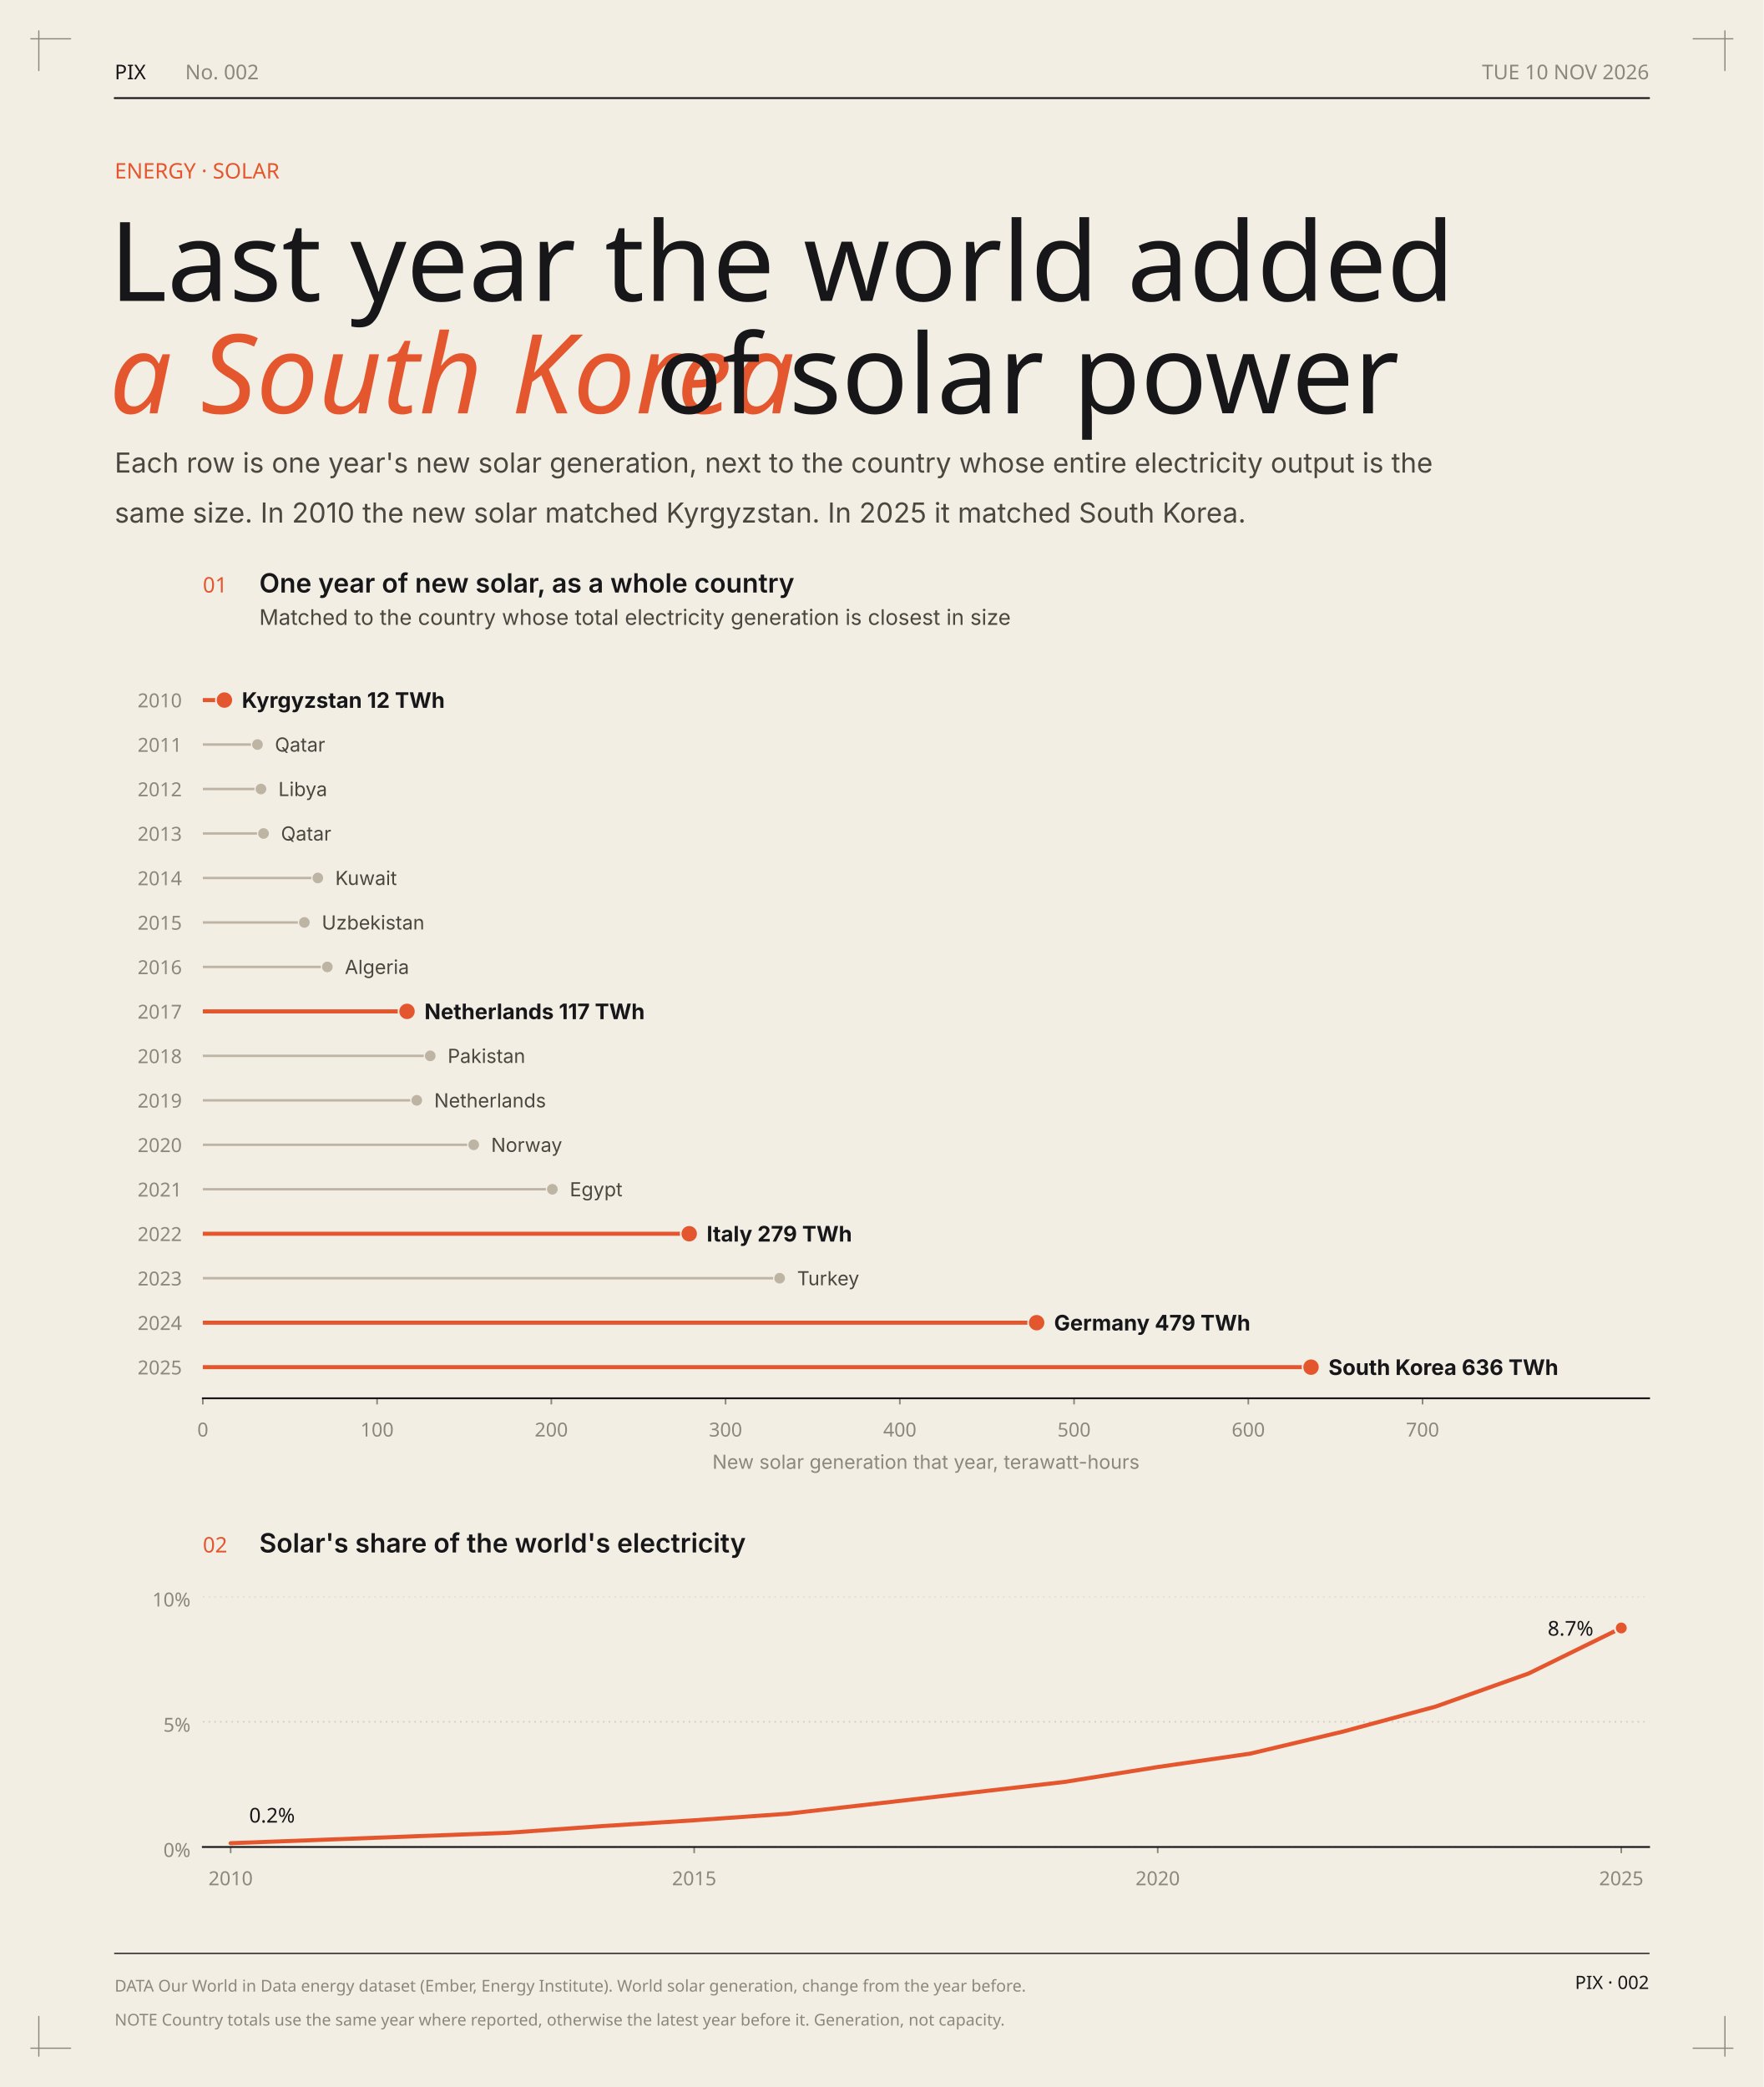
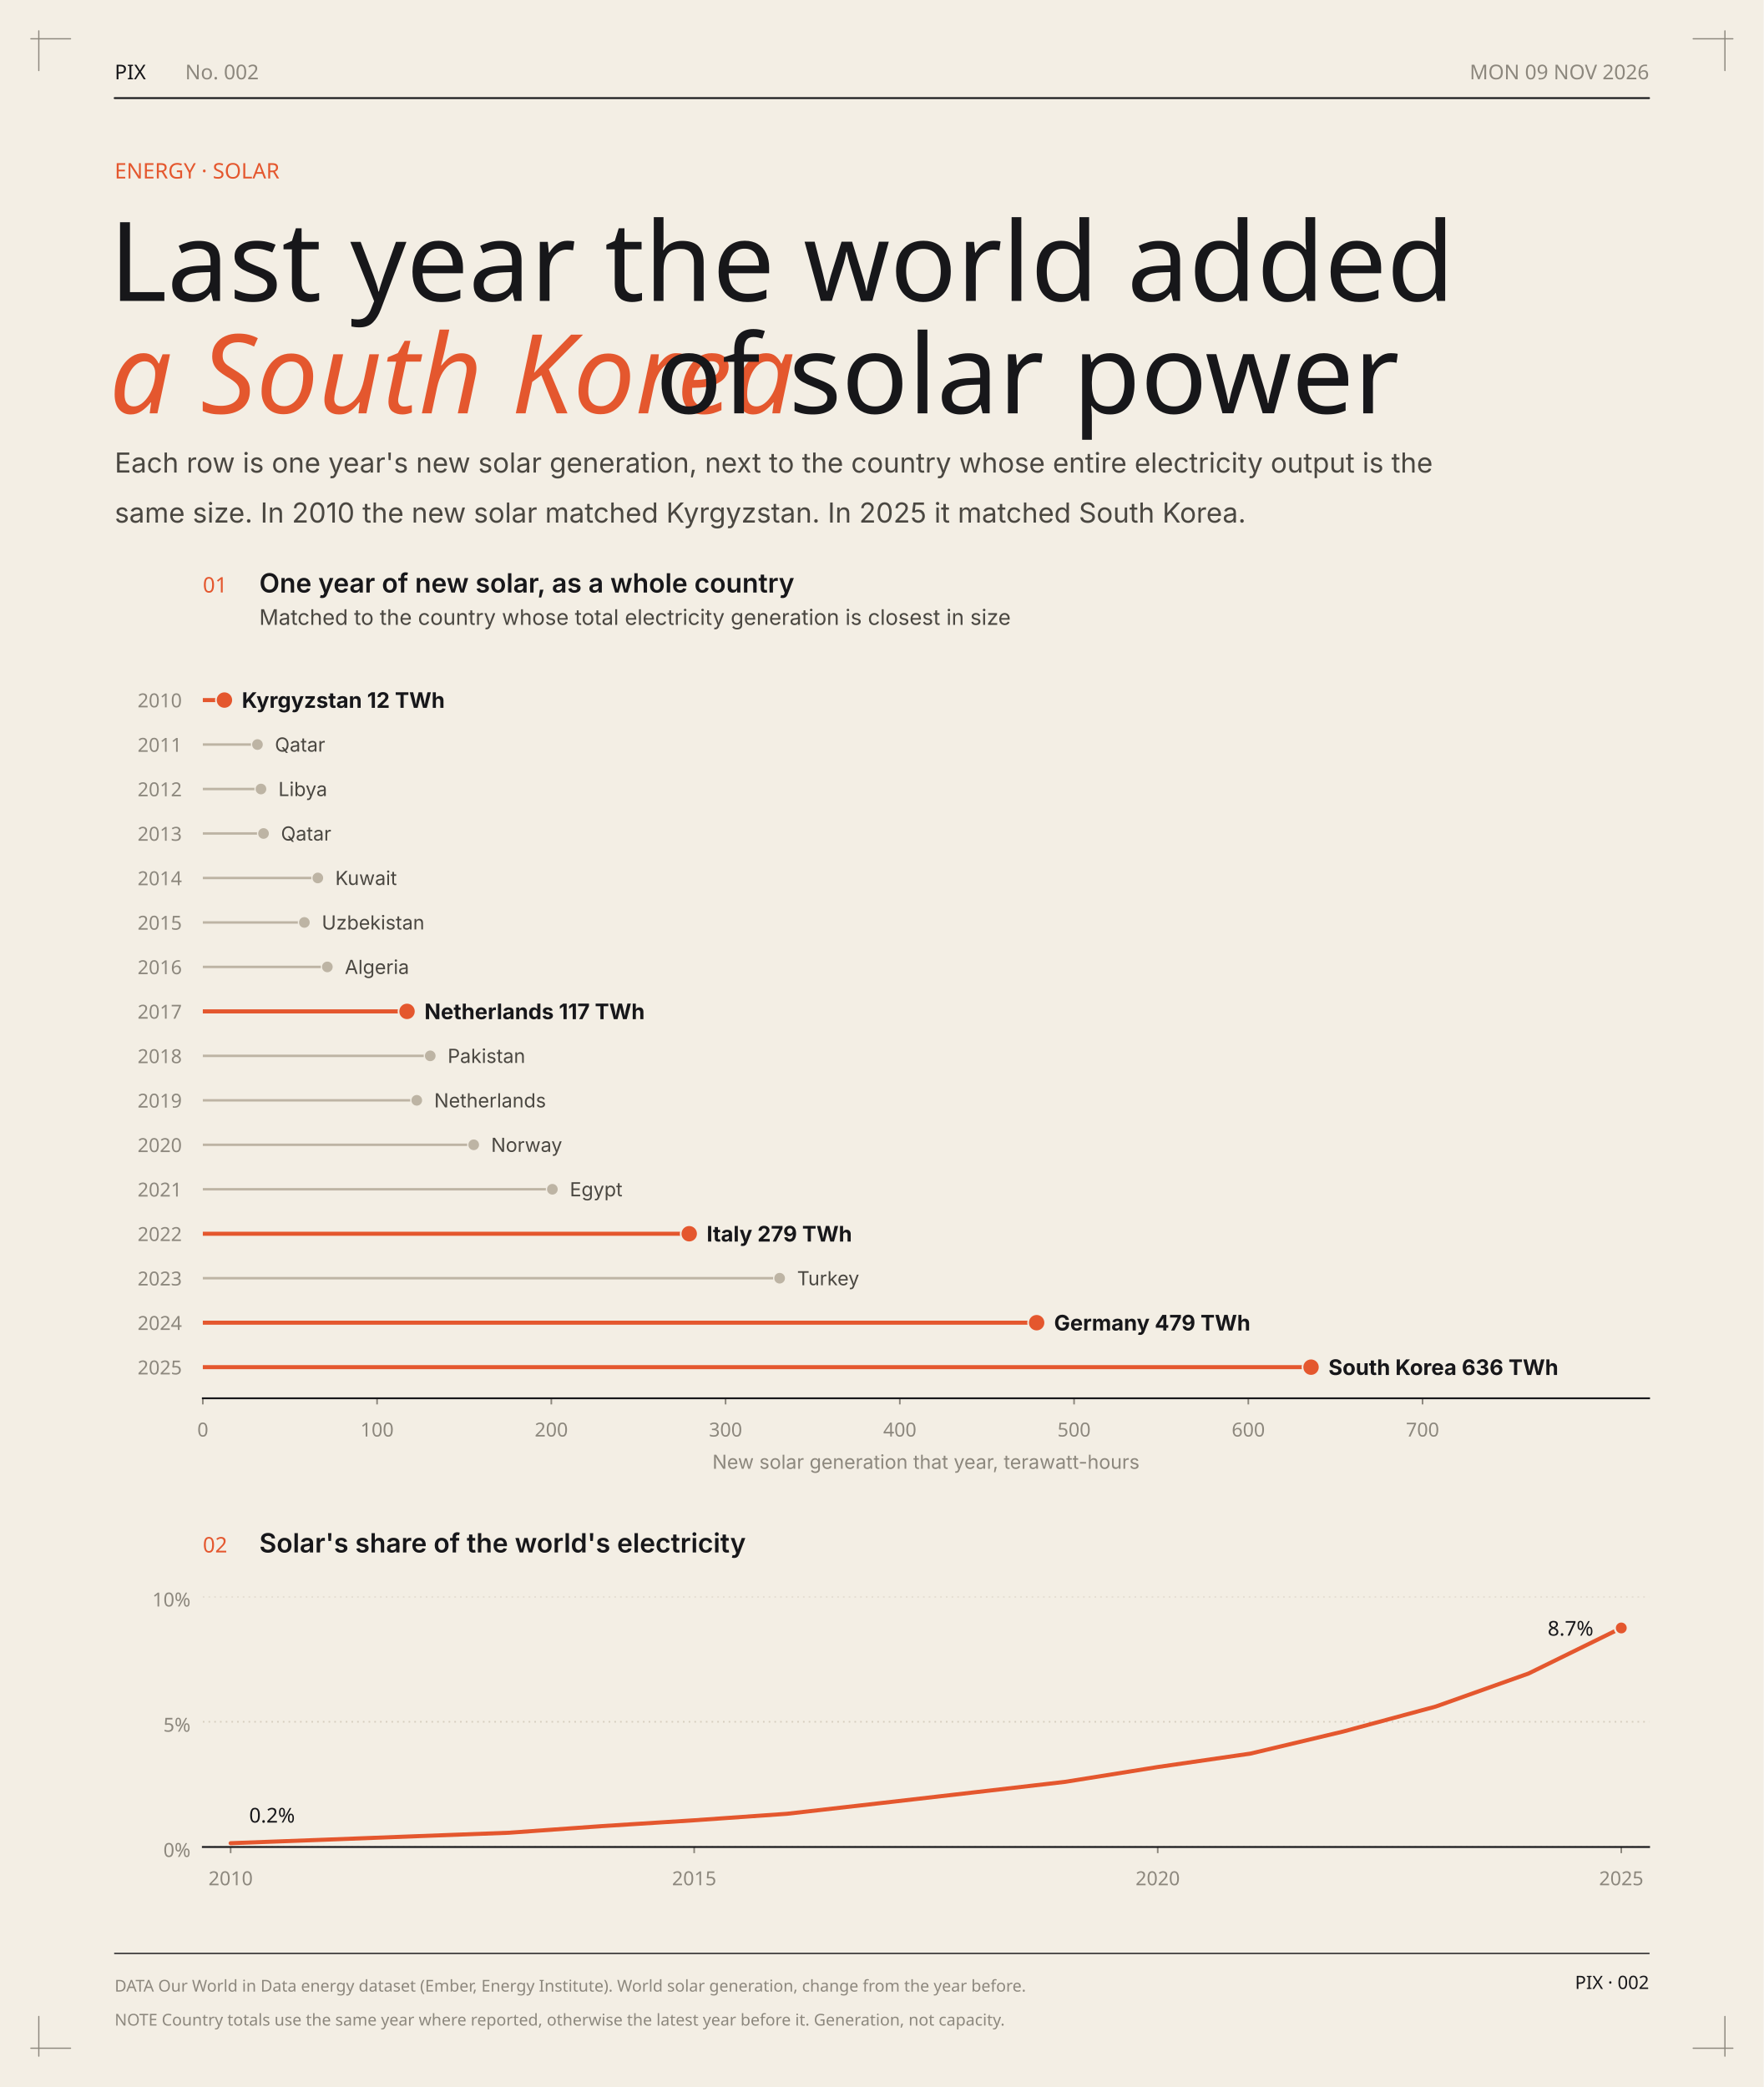
<svg xmlns="http://www.w3.org/2000/svg" xmlns:xlink="http://www.w3.org/1999/xlink" width="864pt" height="1022.4pt" viewBox="0 0 864 1022.4" version="1.1">
  <defs>
    <style type="text/css">*{stroke-linejoin: round; stroke-linecap: butt}</style>
  </defs>
  <g id="figure_1">
    <g id="patch_1">
      <path d="M 0 1022.4  L 864 1022.4  L 864 0  L 0 0  z " style="fill: #f3eee4" />
    </g>
    <g id="line2d_1">
      <path d="M 15.12 1003.392  L 34.56 1003.392  " style="fill: none; stroke: #8c877d; stroke-width: 0.6; stroke-linecap: round" />
    </g>
    <g id="line2d_2">
      <path d="M 19.008 1007.28  L 19.008 987.84  " style="fill: none; stroke: #8c877d; stroke-width: 0.6; stroke-linecap: round" />
    </g>
    <g id="line2d_3">
      <path d="M 15.12 19.008  L 34.56 19.008  " style="fill: none; stroke: #8c877d; stroke-width: 0.6; stroke-linecap: round" />
    </g>
    <g id="line2d_4">
      <path d="M 19.008 15.12  L 19.008 34.56  " style="fill: none; stroke: #8c877d; stroke-width: 0.6; stroke-linecap: round" />
    </g>
    <g id="line2d_5">
      <path d="M 848.88 1003.392  L 829.44 1003.392  " style="fill: none; stroke: #8c877d; stroke-width: 0.6; stroke-linecap: round" />
    </g>
    <g id="line2d_6">
      <path d="M 844.992 1007.28  L 844.992 987.84  " style="fill: none; stroke: #8c877d; stroke-width: 0.6; stroke-linecap: round" />
    </g>
    <g id="line2d_7">
      <path d="M 848.88 19.008  L 829.44 19.008  " style="fill: none; stroke: #8c877d; stroke-width: 0.6; stroke-linecap: round" />
    </g>
    <g id="line2d_8">
      <path d="M 844.992 15.12  L 844.992 34.56  " style="fill: none; stroke: #8c877d; stroke-width: 0.6; stroke-linecap: round" />
    </g>
    <g id="axes_1">
      <g id="patch_2">
        <path d="M 99.36 685.008  L 807.84 685.008  L 807.84 327.708  L 99.36 327.708  z " style="fill: #f3eee4" />
      </g>
      <g id="matplotlib.axis_1">
        <g id="xtick_1">
          <g id="line2d_9">
            <defs>
-               <path id="m4e5b20f3bb" d="M 0 0  L 0 3  " style="stroke: #8c877d; stroke-width: 0.8" />
+               <path id="maf7842a4e9" d="M 0 0  L 0 3  " style="stroke: #8c877d; stroke-width: 0.8" />
            </defs>
            <g>
-               <use xlink:href="#m4e5b20f3bb" x="99.36" y="685.008" style="fill: #8c877d; stroke: #8c877d; stroke-width: 0.8" />
+               <use xlink:href="#maf7842a4e9" x="99.36" y="685.008" style="fill: #8c877d; stroke: #8c877d; stroke-width: 0.8" />
            </g>
          </g>
          <g id="text_1">
            <text style="font-size: 9.5px; font-family: 'IBM Plex Mono'; text-anchor: middle; fill: #8c877d" x="99.36" y="703.745" transform="rotate(-0 99.36 703.7455)">0</text>
          </g>
        </g>
        <g id="xtick_2">
          <g id="line2d_10">
            <g>
-               <use xlink:href="#m4e5b20f3bb" x="184.719" y="685.008" style="fill: #8c877d; stroke: #8c877d; stroke-width: 0.8" />
+               <use xlink:href="#maf7842a4e9" x="184.719" y="685.008" style="fill: #8c877d; stroke: #8c877d; stroke-width: 0.8" />
            </g>
          </g>
          <g id="text_2">
            <text style="font-size: 9.5px; font-family: 'IBM Plex Mono'; text-anchor: middle; fill: #8c877d" x="184.719" y="703.745" transform="rotate(-0 184.719 703.7455)">100</text>
          </g>
        </g>
        <g id="xtick_3">
          <g id="line2d_11">
            <g>
-               <use xlink:href="#m4e5b20f3bb" x="270.078" y="685.008" style="fill: #8c877d; stroke: #8c877d; stroke-width: 0.8" />
+               <use xlink:href="#maf7842a4e9" x="270.078" y="685.008" style="fill: #8c877d; stroke: #8c877d; stroke-width: 0.8" />
            </g>
          </g>
          <g id="text_3">
            <text style="font-size: 9.5px; font-family: 'IBM Plex Mono'; text-anchor: middle; fill: #8c877d" x="270.078" y="703.745" transform="rotate(-0 270.0781 703.7455)">200</text>
          </g>
        </g>
        <g id="xtick_4">
          <g id="line2d_12">
            <g>
-               <use xlink:href="#m4e5b20f3bb" x="355.437" y="685.008" style="fill: #8c877d; stroke: #8c877d; stroke-width: 0.8" />
+               <use xlink:href="#maf7842a4e9" x="355.437" y="685.008" style="fill: #8c877d; stroke: #8c877d; stroke-width: 0.8" />
            </g>
          </g>
          <g id="text_4">
            <text style="font-size: 9.5px; font-family: 'IBM Plex Mono'; text-anchor: middle; fill: #8c877d" x="355.437" y="703.745" transform="rotate(-0 355.4371 703.7455)">300</text>
          </g>
        </g>
        <g id="xtick_5">
          <g id="line2d_13">
            <g>
-               <use xlink:href="#m4e5b20f3bb" x="440.796" y="685.008" style="fill: #8c877d; stroke: #8c877d; stroke-width: 0.8" />
+               <use xlink:href="#maf7842a4e9" x="440.796" y="685.008" style="fill: #8c877d; stroke: #8c877d; stroke-width: 0.8" />
            </g>
          </g>
          <g id="text_5">
            <text style="font-size: 9.5px; font-family: 'IBM Plex Mono'; text-anchor: middle; fill: #8c877d" x="440.796" y="703.745" transform="rotate(-0 440.7961 703.7455)">400</text>
          </g>
        </g>
        <g id="xtick_6">
          <g id="line2d_14">
            <g>
-               <use xlink:href="#m4e5b20f3bb" x="526.155" y="685.008" style="fill: #8c877d; stroke: #8c877d; stroke-width: 0.8" />
+               <use xlink:href="#maf7842a4e9" x="526.155" y="685.008" style="fill: #8c877d; stroke: #8c877d; stroke-width: 0.8" />
            </g>
          </g>
          <g id="text_6">
            <text style="font-size: 9.5px; font-family: 'IBM Plex Mono'; text-anchor: middle; fill: #8c877d" x="526.155" y="703.745" transform="rotate(-0 526.1552 703.7455)">500</text>
          </g>
        </g>
        <g id="xtick_7">
          <g id="line2d_15">
            <g>
-               <use xlink:href="#m4e5b20f3bb" x="611.514" y="685.008" style="fill: #8c877d; stroke: #8c877d; stroke-width: 0.8" />
+               <use xlink:href="#maf7842a4e9" x="611.514" y="685.008" style="fill: #8c877d; stroke: #8c877d; stroke-width: 0.8" />
            </g>
          </g>
          <g id="text_7">
            <text style="font-size: 9.5px; font-family: 'IBM Plex Mono'; text-anchor: middle; fill: #8c877d" x="611.514" y="703.745" transform="rotate(-0 611.5142 703.7455)">600</text>
          </g>
        </g>
        <g id="xtick_8">
          <g id="line2d_16">
            <g>
-               <use xlink:href="#m4e5b20f3bb" x="696.873" y="685.008" style="fill: #8c877d; stroke: #8c877d; stroke-width: 0.8" />
+               <use xlink:href="#maf7842a4e9" x="696.873" y="685.008" style="fill: #8c877d; stroke: #8c877d; stroke-width: 0.8" />
            </g>
          </g>
          <g id="text_8">
            <text style="font-size: 9.5px; font-family: 'IBM Plex Mono'; text-anchor: middle; fill: #8c877d" x="696.873" y="703.745" transform="rotate(-0 696.8733 703.7455)">700</text>
          </g>
        </g>
        <g id="text_9">
          <text style="font-size: 9.5px; font-family: 'Inter'; text-anchor: middle; fill: #8c877d" x="453.6" y="719.561" transform="rotate(-0 453.6 719.5611)">New solar generation that year, terawatt-hours</text>
        </g>
      </g>
      <g id="matplotlib.axis_2" />
      <g id="LineCollection_1">
-         <path d="M 99.36 342.959  L 109.936 342.959  " clip-path="url(#p0b4c2bccbe)" style="fill: none; stroke: #bdb4a4; stroke-width: 1.2" />
-         <path d="M 99.36 364.745  L 126.12 364.745  " clip-path="url(#p0b4c2bccbe)" style="fill: none; stroke: #bdb4a4; stroke-width: 1.2" />
-         <path d="M 99.36 386.532  L 127.836 386.532  " clip-path="url(#p0b4c2bccbe)" style="fill: none; stroke: #bdb4a4; stroke-width: 1.2" />
-         <path d="M 99.36 408.318  L 129.091 408.318  " clip-path="url(#p0b4c2bccbe)" style="fill: none; stroke: #bdb4a4; stroke-width: 1.2" />
-         <path d="M 99.36 430.105  L 155.688 430.105  " clip-path="url(#p0b4c2bccbe)" style="fill: none; stroke: #bdb4a4; stroke-width: 1.2" />
-         <path d="M 99.36 451.892  L 149.099 451.892  " clip-path="url(#p0b4c2bccbe)" style="fill: none; stroke: #bdb4a4; stroke-width: 1.2" />
-         <path d="M 99.36 473.678  L 160.358 473.678  " clip-path="url(#p0b4c2bccbe)" style="fill: none; stroke: #bdb4a4; stroke-width: 1.2" />
-         <path d="M 99.36 495.465  L 199.384 495.465  " clip-path="url(#p0b4c2bccbe)" style="fill: none; stroke: #bdb4a4; stroke-width: 1.2" />
-         <path d="M 99.36 517.251  L 210.762 517.251  " clip-path="url(#p0b4c2bccbe)" style="fill: none; stroke: #bdb4a4; stroke-width: 1.2" />
-         <path d="M 99.36 539.038  L 204.164 539.038  " clip-path="url(#p0b4c2bccbe)" style="fill: none; stroke: #bdb4a4; stroke-width: 1.2" />
-         <path d="M 99.36 560.824  L 232.051 560.824  " clip-path="url(#p0b4c2bccbe)" style="fill: none; stroke: #bdb4a4; stroke-width: 1.2" />
-         <path d="M 99.36 582.611  L 270.59 582.611  " clip-path="url(#p0b4c2bccbe)" style="fill: none; stroke: #bdb4a4; stroke-width: 1.2" />
-         <path d="M 99.36 604.398  L 337.623 604.398  " clip-path="url(#p0b4c2bccbe)" style="fill: none; stroke: #bdb4a4; stroke-width: 1.2" />
-         <path d="M 99.36 626.184  L 381.915 626.184  " clip-path="url(#p0b4c2bccbe)" style="fill: none; stroke: #bdb4a4; stroke-width: 1.2" />
-         <path d="M 99.36 647.971  L 507.812 647.971  " clip-path="url(#p0b4c2bccbe)" style="fill: none; stroke: #bdb4a4; stroke-width: 1.2" />
-         <path d="M 99.36 669.757  L 642.235 669.757  " clip-path="url(#p0b4c2bccbe)" style="fill: none; stroke: #bdb4a4; stroke-width: 1.2" />
+         <path d="M 99.36 342.959  L 109.936 342.959  " clip-path="url(#p775ccffca6)" style="fill: none; stroke: #bdb4a4; stroke-width: 1.2" />
+         <path d="M 99.36 364.745  L 126.12 364.745  " clip-path="url(#p775ccffca6)" style="fill: none; stroke: #bdb4a4; stroke-width: 1.2" />
+         <path d="M 99.36 386.532  L 127.836 386.532  " clip-path="url(#p775ccffca6)" style="fill: none; stroke: #bdb4a4; stroke-width: 1.2" />
+         <path d="M 99.36 408.318  L 129.091 408.318  " clip-path="url(#p775ccffca6)" style="fill: none; stroke: #bdb4a4; stroke-width: 1.2" />
+         <path d="M 99.36 430.105  L 155.688 430.105  " clip-path="url(#p775ccffca6)" style="fill: none; stroke: #bdb4a4; stroke-width: 1.2" />
+         <path d="M 99.36 451.892  L 149.099 451.892  " clip-path="url(#p775ccffca6)" style="fill: none; stroke: #bdb4a4; stroke-width: 1.2" />
+         <path d="M 99.36 473.678  L 160.358 473.678  " clip-path="url(#p775ccffca6)" style="fill: none; stroke: #bdb4a4; stroke-width: 1.2" />
+         <path d="M 99.36 495.465  L 199.384 495.465  " clip-path="url(#p775ccffca6)" style="fill: none; stroke: #bdb4a4; stroke-width: 1.2" />
+         <path d="M 99.36 517.251  L 210.762 517.251  " clip-path="url(#p775ccffca6)" style="fill: none; stroke: #bdb4a4; stroke-width: 1.2" />
+         <path d="M 99.36 539.038  L 204.164 539.038  " clip-path="url(#p775ccffca6)" style="fill: none; stroke: #bdb4a4; stroke-width: 1.2" />
+         <path d="M 99.36 560.824  L 232.051 560.824  " clip-path="url(#p775ccffca6)" style="fill: none; stroke: #bdb4a4; stroke-width: 1.2" />
+         <path d="M 99.36 582.611  L 270.59 582.611  " clip-path="url(#p775ccffca6)" style="fill: none; stroke: #bdb4a4; stroke-width: 1.2" />
+         <path d="M 99.36 604.398  L 337.623 604.398  " clip-path="url(#p775ccffca6)" style="fill: none; stroke: #bdb4a4; stroke-width: 1.2" />
+         <path d="M 99.36 626.184  L 381.915 626.184  " clip-path="url(#p775ccffca6)" style="fill: none; stroke: #bdb4a4; stroke-width: 1.2" />
+         <path d="M 99.36 647.971  L 507.812 647.971  " clip-path="url(#p775ccffca6)" style="fill: none; stroke: #bdb4a4; stroke-width: 1.2" />
+         <path d="M 99.36 669.757  L 642.235 669.757  " clip-path="url(#p775ccffca6)" style="fill: none; stroke: #bdb4a4; stroke-width: 1.2" />
      </g>
      <g id="patch_3">
        <path d="M 99.36 685.008  L 807.84 685.008  " style="fill: none; stroke: #17171a; stroke-width: 0.9; stroke-linejoin: miter; stroke-linecap: square" />
      </g>
      <g id="PathCollection_1">
        <defs>
-           <path id="mf78cb58d22" d="M 0 2.915  C 0.773 2.915 1.515 2.608 2.062 2.062  C 2.608 1.515 2.915 0.773 2.915 0  C 2.915 -0.773 2.608 -1.515 2.062 -2.062  C 1.515 -2.608 0.773 -2.915 0 -2.915  C -0.773 -2.915 -1.515 -2.608 -2.062 -2.062  C -2.608 -1.515 -2.915 -0.773 -2.915 0  C -2.915 0.773 -2.608 1.515 -2.062 2.062  C -1.515 2.608 -0.773 2.915 0 2.915  z " style="stroke: #f3eee4; stroke-width: 0.6" />
+           <path id="mfcbe5ba4b5" d="M 0 2.915  C 0.773 2.915 1.515 2.608 2.062 2.062  C 2.608 1.515 2.915 0.773 2.915 0  C 2.915 -0.773 2.608 -1.515 2.062 -2.062  C 1.515 -2.608 0.773 -2.915 0 -2.915  C -0.773 -2.915 -1.515 -2.608 -2.062 -2.062  C -2.608 -1.515 -2.915 -0.773 -2.915 0  C -2.915 0.773 -2.608 1.515 -2.062 2.062  C -1.515 2.608 -0.773 2.915 0 2.915  z " style="stroke: #f3eee4; stroke-width: 0.6" />
        </defs>
-         <g clip-path="url(#p0b4c2bccbe)">
-           <use xlink:href="#mf78cb58d22" x="126.12" y="364.745" style="fill: #bdb4a4; stroke: #f3eee4; stroke-width: 0.6" />
-           <use xlink:href="#mf78cb58d22" x="127.836" y="386.532" style="fill: #bdb4a4; stroke: #f3eee4; stroke-width: 0.6" />
-           <use xlink:href="#mf78cb58d22" x="129.091" y="408.318" style="fill: #bdb4a4; stroke: #f3eee4; stroke-width: 0.6" />
-           <use xlink:href="#mf78cb58d22" x="155.688" y="430.105" style="fill: #bdb4a4; stroke: #f3eee4; stroke-width: 0.6" />
-           <use xlink:href="#mf78cb58d22" x="149.099" y="451.892" style="fill: #bdb4a4; stroke: #f3eee4; stroke-width: 0.6" />
-           <use xlink:href="#mf78cb58d22" x="160.358" y="473.678" style="fill: #bdb4a4; stroke: #f3eee4; stroke-width: 0.6" />
-           <use xlink:href="#mf78cb58d22" x="210.762" y="517.251" style="fill: #bdb4a4; stroke: #f3eee4; stroke-width: 0.6" />
-           <use xlink:href="#mf78cb58d22" x="204.164" y="539.038" style="fill: #bdb4a4; stroke: #f3eee4; stroke-width: 0.6" />
-           <use xlink:href="#mf78cb58d22" x="232.051" y="560.824" style="fill: #bdb4a4; stroke: #f3eee4; stroke-width: 0.6" />
-           <use xlink:href="#mf78cb58d22" x="270.59" y="582.611" style="fill: #bdb4a4; stroke: #f3eee4; stroke-width: 0.6" />
-           <use xlink:href="#mf78cb58d22" x="381.915" y="626.184" style="fill: #bdb4a4; stroke: #f3eee4; stroke-width: 0.6" />
+         <g clip-path="url(#p775ccffca6)">
+           <use xlink:href="#mfcbe5ba4b5" x="126.12" y="364.745" style="fill: #bdb4a4; stroke: #f3eee4; stroke-width: 0.6" />
+           <use xlink:href="#mfcbe5ba4b5" x="127.836" y="386.532" style="fill: #bdb4a4; stroke: #f3eee4; stroke-width: 0.6" />
+           <use xlink:href="#mfcbe5ba4b5" x="129.091" y="408.318" style="fill: #bdb4a4; stroke: #f3eee4; stroke-width: 0.6" />
+           <use xlink:href="#mfcbe5ba4b5" x="155.688" y="430.105" style="fill: #bdb4a4; stroke: #f3eee4; stroke-width: 0.6" />
+           <use xlink:href="#mfcbe5ba4b5" x="149.099" y="451.892" style="fill: #bdb4a4; stroke: #f3eee4; stroke-width: 0.6" />
+           <use xlink:href="#mfcbe5ba4b5" x="160.358" y="473.678" style="fill: #bdb4a4; stroke: #f3eee4; stroke-width: 0.6" />
+           <use xlink:href="#mfcbe5ba4b5" x="210.762" y="517.251" style="fill: #bdb4a4; stroke: #f3eee4; stroke-width: 0.6" />
+           <use xlink:href="#mfcbe5ba4b5" x="204.164" y="539.038" style="fill: #bdb4a4; stroke: #f3eee4; stroke-width: 0.6" />
+           <use xlink:href="#mfcbe5ba4b5" x="232.051" y="560.824" style="fill: #bdb4a4; stroke: #f3eee4; stroke-width: 0.6" />
+           <use xlink:href="#mfcbe5ba4b5" x="270.59" y="582.611" style="fill: #bdb4a4; stroke: #f3eee4; stroke-width: 0.6" />
+           <use xlink:href="#mfcbe5ba4b5" x="381.915" y="626.184" style="fill: #bdb4a4; stroke: #f3eee4; stroke-width: 0.6" />
        </g>
      </g>
      <g id="LineCollection_2">
-         <path d="M 99.36 342.959  L 109.936 342.959  " clip-path="url(#p0b4c2bccbe)" style="fill: none; stroke: #e4572e; stroke-width: 2" />
-         <path d="M 99.36 495.465  L 199.384 495.465  " clip-path="url(#p0b4c2bccbe)" style="fill: none; stroke: #e4572e; stroke-width: 2" />
-         <path d="M 99.36 604.398  L 337.623 604.398  " clip-path="url(#p0b4c2bccbe)" style="fill: none; stroke: #e4572e; stroke-width: 2" />
-         <path d="M 99.36 647.971  L 507.812 647.971  " clip-path="url(#p0b4c2bccbe)" style="fill: none; stroke: #e4572e; stroke-width: 2" />
-         <path d="M 99.36 669.757  L 642.235 669.757  " clip-path="url(#p0b4c2bccbe)" style="fill: none; stroke: #e4572e; stroke-width: 2" />
+         <path d="M 99.36 342.959  L 109.936 342.959  " clip-path="url(#p775ccffca6)" style="fill: none; stroke: #e4572e; stroke-width: 2" />
+         <path d="M 99.36 495.465  L 199.384 495.465  " clip-path="url(#p775ccffca6)" style="fill: none; stroke: #e4572e; stroke-width: 2" />
+         <path d="M 99.36 604.398  L 337.623 604.398  " clip-path="url(#p775ccffca6)" style="fill: none; stroke: #e4572e; stroke-width: 2" />
+         <path d="M 99.36 647.971  L 507.812 647.971  " clip-path="url(#p775ccffca6)" style="fill: none; stroke: #e4572e; stroke-width: 2" />
+         <path d="M 99.36 669.757  L 642.235 669.757  " clip-path="url(#p775ccffca6)" style="fill: none; stroke: #e4572e; stroke-width: 2" />
      </g>
      <g id="text_10">
        <text style="font-weight: 700; font-size: 10.5px; font-family: 'Inter'; text-anchor: start; fill: #17171a" x="118.472" y="346.778" transform="rotate(-0 118.4719 346.7782)">Kyrgyzstan   12 TWh</text>
      </g>
      <g id="text_11">
        <text style="font-size: 9.5px; font-family: 'IBM Plex Mono'; text-anchor: end; fill: #8c877d" x="89.117" y="346.521" transform="rotate(-0 89.11692 346.5211)">2010</text>
      </g>
      <g id="text_12">
        <text style="font-size: 9.5px; font-family: 'Inter'; text-anchor: start; fill: #4a4741" x="134.656" y="368.201" transform="rotate(-0 134.656 368.201)">Qatar</text>
      </g>
      <g id="text_13">
        <text style="font-size: 9.5px; font-family: 'IBM Plex Mono'; text-anchor: end; fill: #8c877d" x="89.117" y="368.308" transform="rotate(-0 89.11692 368.3077)">2011</text>
      </g>
      <g id="text_14">
        <text style="font-size: 9.5px; font-family: 'Inter'; text-anchor: start; fill: #4a4741" x="136.372" y="389.988" transform="rotate(-0 136.3717 389.9876)">Libya</text>
      </g>
      <g id="text_15">
        <text style="font-size: 9.5px; font-family: 'IBM Plex Mono'; text-anchor: end; fill: #8c877d" x="89.117" y="390.094" transform="rotate(-0 89.11692 390.0943)">2012</text>
      </g>
      <g id="text_16">
        <text style="font-size: 9.5px; font-family: 'Inter'; text-anchor: start; fill: #4a4741" x="137.626" y="411.774" transform="rotate(-0 137.6265 411.7742)">Qatar</text>
      </g>
      <g id="text_17">
        <text style="font-size: 9.5px; font-family: 'IBM Plex Mono'; text-anchor: end; fill: #8c877d" x="89.117" y="411.881" transform="rotate(-0 89.11692 411.8809)">2013</text>
      </g>
      <g id="text_18">
        <text style="font-size: 9.5px; font-family: 'Inter'; text-anchor: start; fill: #4a4741" x="164.224" y="433.561" transform="rotate(-0 164.2243 433.5608)">Kuwait</text>
      </g>
      <g id="text_19">
        <text style="font-size: 9.5px; font-family: 'IBM Plex Mono'; text-anchor: end; fill: #8c877d" x="89.117" y="433.667" transform="rotate(-0 89.11692 433.6675)">2014</text>
      </g>
      <g id="text_20">
        <text style="font-size: 9.5px; font-family: 'Inter'; text-anchor: start; fill: #4a4741" x="157.635" y="455.347" transform="rotate(-0 157.6346 455.3473)">Uzbekistan</text>
      </g>
      <g id="text_21">
        <text style="font-size: 9.5px; font-family: 'IBM Plex Mono'; text-anchor: end; fill: #8c877d" x="89.117" y="455.454" transform="rotate(-0 89.11692 455.454)">2015</text>
      </g>
      <g id="text_22">
        <text style="font-size: 9.5px; font-family: 'Inter'; text-anchor: start; fill: #4a4741" x="168.893" y="477.134" transform="rotate(-0 168.8935 477.1339)">Algeria</text>
      </g>
      <g id="text_23">
        <text style="font-size: 9.5px; font-family: 'IBM Plex Mono'; text-anchor: end; fill: #8c877d" x="89.117" y="477.241" transform="rotate(-0 89.11692 477.2406)">2016</text>
      </g>
      <g id="text_24">
        <text style="font-weight: 700; font-size: 10.5px; font-family: 'Inter'; text-anchor: start; fill: #17171a" x="207.92" y="499.284" transform="rotate(-0 207.9196 499.2843)">Netherlands   117 TWh</text>
      </g>
      <g id="text_25">
        <text style="font-size: 9.5px; font-family: 'IBM Plex Mono'; text-anchor: end; fill: #8c877d" x="89.117" y="499.027" transform="rotate(-0 89.11692 499.0272)">2017</text>
      </g>
      <g id="text_26">
        <text style="font-size: 9.5px; font-family: 'Inter'; text-anchor: start; fill: #4a4741" x="219.298" y="520.707" transform="rotate(-0 219.298 520.7071)">Pakistan</text>
      </g>
      <g id="text_27">
        <text style="font-size: 9.5px; font-family: 'IBM Plex Mono'; text-anchor: end; fill: #8c877d" x="89.117" y="520.814" transform="rotate(-0 89.11692 520.8138)">2018</text>
      </g>
      <g id="text_28">
        <text style="font-size: 9.5px; font-family: 'Inter'; text-anchor: start; fill: #4a4741" x="212.7" y="542.494" transform="rotate(-0 212.6997 542.4937)">Netherlands</text>
      </g>
      <g id="text_29">
        <text style="font-size: 9.5px; font-family: 'IBM Plex Mono'; text-anchor: end; fill: #8c877d" x="89.117" y="542.6" transform="rotate(-0 89.11692 542.6004)">2019</text>
      </g>
      <g id="text_30">
        <text style="font-size: 9.5px; font-family: 'Inter'; text-anchor: start; fill: #4a4741" x="240.587" y="564.28" transform="rotate(-0 240.5865 564.2803)">Norway</text>
      </g>
      <g id="text_31">
        <text style="font-size: 9.5px; font-family: 'IBM Plex Mono'; text-anchor: end; fill: #8c877d" x="89.117" y="564.387" transform="rotate(-0 89.11692 564.387)">2020</text>
      </g>
      <g id="text_32">
        <text style="font-size: 9.5px; font-family: 'Inter'; text-anchor: start; fill: #4a4741" x="279.126" y="586.067" transform="rotate(-0 279.1261 586.0669)">Egypt</text>
      </g>
      <g id="text_33">
        <text style="font-size: 9.5px; font-family: 'IBM Plex Mono'; text-anchor: end; fill: #8c877d" x="89.117" y="586.174" transform="rotate(-0 89.11692 586.1735)">2021</text>
      </g>
      <g id="text_34">
        <text style="font-weight: 700; font-size: 10.5px; font-family: 'Inter'; text-anchor: start; fill: #17171a" x="346.159" y="608.217" transform="rotate(-0 346.1586 608.2172)">Italy   279 TWh</text>
      </g>
      <g id="text_35">
        <text style="font-size: 9.5px; font-family: 'IBM Plex Mono'; text-anchor: end; fill: #8c877d" x="89.117" y="607.96" transform="rotate(-0 89.11692 607.9601)">2022</text>
      </g>
      <g id="text_36">
        <text style="font-size: 9.5px; font-family: 'Inter'; text-anchor: start; fill: #4a4741" x="390.451" y="629.64" transform="rotate(-0 390.4514 629.64)">Turkey</text>
      </g>
      <g id="text_37">
        <text style="font-size: 9.5px; font-family: 'IBM Plex Mono'; text-anchor: end; fill: #8c877d" x="89.117" y="629.747" transform="rotate(-0 89.11692 629.7467)">2023</text>
      </g>
      <g id="text_38">
        <text style="font-weight: 700; font-size: 10.5px; font-family: 'Inter'; text-anchor: start; fill: #17171a" x="516.347" y="651.79" transform="rotate(-0 516.3474 651.7904)">Germany   479 TWh</text>
      </g>
      <g id="text_39">
        <text style="font-size: 9.5px; font-family: 'IBM Plex Mono'; text-anchor: end; fill: #8c877d" x="89.117" y="651.533" transform="rotate(-0 89.11692 651.5333)">2024</text>
      </g>
      <g id="text_40">
        <text style="font-weight: 700; font-size: 10.5px; font-family: 'Inter'; text-anchor: start; fill: #17171a" x="650.771" y="673.577" transform="rotate(-0 650.7708 673.577)">South Korea   636 TWh</text>
      </g>
      <g id="text_41">
        <text style="font-size: 9.5px; font-family: 'IBM Plex Mono'; text-anchor: end; fill: #8c877d" x="89.117" y="673.32" transform="rotate(-0 89.11692 673.3199)">2025</text>
      </g>
      <g id="PathCollection_2">
        <defs>
-           <path id="mffed9eacab" d="M 0 4.183  C 1.109 4.183 2.174 3.743 2.958 2.958  C 3.743 2.174 4.183 1.109 4.183 0  C 4.183 -1.109 3.743 -2.174 2.958 -2.958  C 2.174 -3.743 1.109 -4.183 0 -4.183  C -1.109 -4.183 -2.174 -3.743 -2.958 -2.958  C -3.743 -2.174 -4.183 -1.109 -4.183 0  C -4.183 1.109 -3.743 2.174 -2.958 2.958  C -2.174 3.743 -1.109 4.183 0 4.183  z " style="stroke: #f3eee4; stroke-width: 0.8" />
+           <path id="m286ebcb114" d="M 0 4.183  C 1.109 4.183 2.174 3.743 2.958 2.958  C 3.743 2.174 4.183 1.109 4.183 0  C 4.183 -1.109 3.743 -2.174 2.958 -2.958  C 2.174 -3.743 1.109 -4.183 0 -4.183  C -1.109 -4.183 -2.174 -3.743 -2.958 -2.958  C -3.743 -2.174 -4.183 -1.109 -4.183 0  C -4.183 1.109 -3.743 2.174 -2.958 2.958  C -2.174 3.743 -1.109 4.183 0 4.183  z " style="stroke: #f3eee4; stroke-width: 0.8" />
        </defs>
-         <g clip-path="url(#p0b4c2bccbe)">
-           <use xlink:href="#mffed9eacab" x="109.936" y="342.959" style="fill: #e4572e; stroke: #f3eee4; stroke-width: 0.8" />
-           <use xlink:href="#mffed9eacab" x="199.384" y="495.465" style="fill: #e4572e; stroke: #f3eee4; stroke-width: 0.8" />
-           <use xlink:href="#mffed9eacab" x="337.623" y="604.398" style="fill: #e4572e; stroke: #f3eee4; stroke-width: 0.8" />
-           <use xlink:href="#mffed9eacab" x="507.812" y="647.971" style="fill: #e4572e; stroke: #f3eee4; stroke-width: 0.8" />
-           <use xlink:href="#mffed9eacab" x="642.235" y="669.757" style="fill: #e4572e; stroke: #f3eee4; stroke-width: 0.8" />
+         <g clip-path="url(#p775ccffca6)">
+           <use xlink:href="#m286ebcb114" x="109.936" y="342.959" style="fill: #e4572e; stroke: #f3eee4; stroke-width: 0.8" />
+           <use xlink:href="#m286ebcb114" x="199.384" y="495.465" style="fill: #e4572e; stroke: #f3eee4; stroke-width: 0.8" />
+           <use xlink:href="#m286ebcb114" x="337.623" y="604.398" style="fill: #e4572e; stroke: #f3eee4; stroke-width: 0.8" />
+           <use xlink:href="#m286ebcb114" x="507.812" y="647.971" style="fill: #e4572e; stroke: #f3eee4; stroke-width: 0.8" />
+           <use xlink:href="#m286ebcb114" x="642.235" y="669.757" style="fill: #e4572e; stroke: #f3eee4; stroke-width: 0.8" />
        </g>
      </g>
    </g>
    <g id="axes_2">
      <g id="patch_4">
        <path d="M 99.36 904.824  L 807.84 904.824  L 807.84 782.136  L 99.36 782.136  z " style="fill: #f3eee4" />
      </g>
      <g id="matplotlib.axis_3">
        <g id="xtick_9">
          <g id="line2d_17">
            <g>
-               <use xlink:href="#m4e5b20f3bb" x="112.985" y="904.824" style="fill: #8c877d; stroke: #8c877d; stroke-width: 0.8" />
+               <use xlink:href="#maf7842a4e9" x="112.985" y="904.824" style="fill: #8c877d; stroke: #8c877d; stroke-width: 0.8" />
            </g>
          </g>
          <g id="text_42">
            <text style="font-size: 9.5px; font-family: 'IBM Plex Mono'; text-anchor: middle; fill: #8c877d" x="112.985" y="923.562" transform="rotate(-0 112.9846 923.5615)">2010</text>
          </g>
        </g>
        <g id="xtick_10">
          <g id="line2d_18">
            <g>
-               <use xlink:href="#m4e5b20f3bb" x="340.062" y="904.824" style="fill: #8c877d; stroke: #8c877d; stroke-width: 0.8" />
+               <use xlink:href="#maf7842a4e9" x="340.062" y="904.824" style="fill: #8c877d; stroke: #8c877d; stroke-width: 0.8" />
            </g>
          </g>
          <g id="text_43">
            <text style="font-size: 9.5px; font-family: 'IBM Plex Mono'; text-anchor: middle; fill: #8c877d" x="340.062" y="923.562" transform="rotate(-0 340.0615 923.5615)">2015</text>
          </g>
        </g>
        <g id="xtick_11">
          <g id="line2d_19">
            <g>
-               <use xlink:href="#m4e5b20f3bb" x="567.138" y="904.824" style="fill: #8c877d; stroke: #8c877d; stroke-width: 0.8" />
+               <use xlink:href="#maf7842a4e9" x="567.138" y="904.824" style="fill: #8c877d; stroke: #8c877d; stroke-width: 0.8" />
            </g>
          </g>
          <g id="text_44">
            <text style="font-size: 9.5px; font-family: 'IBM Plex Mono'; text-anchor: middle; fill: #8c877d" x="567.138" y="923.562" transform="rotate(-0 567.1385 923.5615)">2020</text>
          </g>
        </g>
        <g id="xtick_12">
          <g id="line2d_20">
            <g>
-               <use xlink:href="#m4e5b20f3bb" x="794.215" y="904.824" style="fill: #8c877d; stroke: #8c877d; stroke-width: 0.8" />
+               <use xlink:href="#maf7842a4e9" x="794.215" y="904.824" style="fill: #8c877d; stroke: #8c877d; stroke-width: 0.8" />
            </g>
          </g>
          <g id="text_45">
            <text style="font-size: 9.5px; font-family: 'IBM Plex Mono'; text-anchor: middle; fill: #8c877d" x="794.215" y="923.562" transform="rotate(-0 794.2154 923.5615)">2025</text>
          </g>
        </g>
      </g>
      <g id="matplotlib.axis_4">
        <g id="ytick_1">
          <g id="line2d_21">
-             <path d="M 99.36 904.824  L 807.84 904.824  " clip-path="url(#pabbb06ee90)" style="fill: none; stroke-dasharray: 0.8,2; stroke-dashoffset: 0; stroke: #d6cebf; stroke-width: 0.8" />
+             <path d="M 99.36 904.824  L 807.84 904.824  " clip-path="url(#p7916537eb9)" style="fill: none; stroke-dasharray: 0.8,2; stroke-dashoffset: 0; stroke: #d6cebf; stroke-width: 0.8" />
          </g>
          <g id="line2d_22" />
          <g id="text_46">
            <text style="font-size: 9.5px; font-family: 'IBM Plex Mono'; text-anchor: end; fill: #8c877d" x="93.36" y="909.693" transform="rotate(-0 93.36 909.6928)">0%</text>
          </g>
        </g>
        <g id="ytick_2">
          <g id="line2d_23">
-             <path d="M 99.36 843.48  L 807.84 843.48  " clip-path="url(#pabbb06ee90)" style="fill: none; stroke-dasharray: 0.8,2; stroke-dashoffset: 0; stroke: #d6cebf; stroke-width: 0.8" />
+             <path d="M 99.36 843.48  L 807.84 843.48  " clip-path="url(#p7916537eb9)" style="fill: none; stroke-dasharray: 0.8,2; stroke-dashoffset: 0; stroke: #d6cebf; stroke-width: 0.8" />
          </g>
          <g id="line2d_24" />
          <g id="text_47">
            <text style="font-size: 9.5px; font-family: 'IBM Plex Mono'; text-anchor: end; fill: #8c877d" x="93.36" y="848.349" transform="rotate(-0 93.36 848.3487)">5%</text>
          </g>
        </g>
        <g id="ytick_3">
          <g id="line2d_25">
-             <path d="M 99.36 782.136  L 807.84 782.136  " clip-path="url(#pabbb06ee90)" style="fill: none; stroke-dasharray: 0.8,2; stroke-dashoffset: 0; stroke: #d6cebf; stroke-width: 0.8" />
+             <path d="M 99.36 782.136  L 807.84 782.136  " clip-path="url(#p7916537eb9)" style="fill: none; stroke-dasharray: 0.8,2; stroke-dashoffset: 0; stroke: #d6cebf; stroke-width: 0.8" />
          </g>
          <g id="line2d_26" />
          <g id="text_48">
            <text style="font-size: 9.5px; font-family: 'IBM Plex Mono'; text-anchor: end; fill: #8c877d" x="93.36" y="787.005" transform="rotate(-0 93.36 787.0047)">10%</text>
          </g>
        </g>
      </g>
      <g id="patch_5">
        <path d="M 99.36 904.824  L 807.84 904.824  " style="fill: none; stroke: #17171a; stroke-width: 0.9; stroke-linejoin: miter; stroke-linecap: square" />
      </g>
      <g id="line2d_27">
-         <path d="M 112.985 902.966  L 158.4 901.275  L 203.815 899.543  L 249.231 897.843  L 294.646 894.608  L 340.062 891.738  L 385.477 888.555  L 430.892 883.381  L 476.308 878.16  L 521.723 872.912  L 567.138 865.645  L 612.554 859.065  L 657.969 848.264  L 703.385 836  L 748.8 819.834  L 794.215 797.528  " clip-path="url(#pabbb06ee90)" style="fill: none; stroke: #e4572e; stroke-width: 2; stroke-linecap: round" />
+         <path d="M 112.985 902.966  L 158.4 901.275  L 203.815 899.543  L 249.231 897.843  L 294.646 894.608  L 340.062 891.738  L 385.477 888.555  L 430.892 883.381  L 476.308 878.16  L 521.723 872.912  L 567.138 865.645  L 612.554 859.065  L 657.969 848.264  L 703.385 836  L 748.8 819.834  L 794.215 797.528  " clip-path="url(#p7916537eb9)" style="fill: none; stroke: #e4572e; stroke-width: 2; stroke-linecap: round" />
      </g>
      <g id="text_49">
        <text style="font-size: 10px; font-family: 'IBM Plex Mono'; text-anchor: end; fill: #17171a" x="780.591" y="801.278" transform="rotate(-0 780.5908 801.2776)">8.7%</text>
      </g>
      <g id="text_50">
        <text style="font-size: 10px; font-family: 'IBM Plex Mono'; text-anchor: start; fill: #17171a" x="122.068" y="892.854" transform="rotate(-0 122.0677 892.8543)">0.2%</text>
      </g>
      <g id="PathCollection_3">
        <defs>
-           <path id="m162dfa92ab" d="M 0 3.162  C 0.839 3.162 1.643 2.829 2.236 2.236  C 2.829 1.643 3.162 0.839 3.162 0  C 3.162 -0.839 2.829 -1.643 2.236 -2.236  C 1.643 -2.829 0.839 -3.162 0 -3.162  C -0.839 -3.162 -1.643 -2.829 -2.236 -2.236  C -2.829 -1.643 -3.162 -0.839 -3.162 0  C -3.162 0.839 -2.829 1.643 -2.236 2.236  C -1.643 2.829 -0.839 3.162 0 3.162  z " style="stroke: #f3eee4" />
+           <path id="m136d206faa" d="M 0 3.162  C 0.839 3.162 1.643 2.829 2.236 2.236  C 2.829 1.643 3.162 0.839 3.162 0  C 3.162 -0.839 2.829 -1.643 2.236 -2.236  C 1.643 -2.829 0.839 -3.162 0 -3.162  C -0.839 -3.162 -1.643 -2.829 -2.236 -2.236  C -2.829 -1.643 -3.162 -0.839 -3.162 0  C -3.162 0.839 -2.829 1.643 -2.236 2.236  C -1.643 2.829 -0.839 3.162 0 3.162  z " style="stroke: #f3eee4" />
        </defs>
-         <g clip-path="url(#pabbb06ee90)">
-           <use xlink:href="#m162dfa92ab" x="794.215" y="797.528" style="fill: #e4572e; stroke: #f3eee4" />
+         <g clip-path="url(#p7916537eb9)">
+           <use xlink:href="#m136d206faa" x="794.215" y="797.528" style="fill: #e4572e; stroke: #f3eee4" />
        </g>
      </g>
    </g>
    <g id="line2d_28">
      <path d="M 56.16 48.053  L 807.84 48.053  " style="fill: none; stroke: #17171a; stroke-width: 0.9; stroke-linecap: round" />
    </g>
    <g id="line2d_29">
      <path d="M 56.16 956.966  L 807.84 956.966  " style="fill: none; stroke: #17171a; stroke-width: 0.6; stroke-linecap: round" />
    </g>
    <g id="text_51">
      <text style="font-weight: 500; font-size: 10px; font-family: 'IBM Plex Mono'; text-anchor: start; fill: #17171a" x="56.16" y="38.851" transform="rotate(-0 56.16 38.8512)">PIX</text>
    </g>
    <g id="text_52">
      <text style="font-size: 10px; font-family: 'IBM Plex Mono'; text-anchor: start; fill: #8c877d" x="90.72" y="38.851" transform="rotate(-0 90.72 38.8512)">No. 002</text>
    </g>
    <g id="text_53">
-       <text style="font-size: 10px; font-family: 'IBM Plex Mono'; text-anchor: end; fill: #8c877d" x="807.84" y="38.851" transform="rotate(-0 807.84 38.8512)">TUE 10 NOV 2026</text>
+       <text style="font-size: 10px; font-family: 'IBM Plex Mono'; text-anchor: end; fill: #8c877d" x="807.84" y="38.851" transform="rotate(-0 807.84 38.8512)">MON 09 NOV 2026</text>
    </g>
    <g id="text_54">
      <text style="font-weight: 500; font-size: 10.5px; font-family: 'IBM Plex Mono'; text-anchor: start; fill: #e4572e" x="56.16" y="87.442" transform="rotate(-0 56.16 87.4425)">ENERGY · SOLAR</text>
    </g>
    <g id="text_55">
      <text style="font-size: 54px; font-family: 'Instrument Serif'; text-anchor: start; fill: #17171a" x="53.568" y="147.42" transform="rotate(-0 53.568 147.42)">Last year the world added</text>
    </g>
    <g id="text_56">
      <text style="font-style: italic; font-size: 54px; font-family: 'Instrument Serif'; text-anchor: start; fill: #e4572e" x="53.568" y="202.5" transform="rotate(-0 53.568 202.5)">a South Korea</text>
    </g>
    <g id="text_57">
      <text style="font-size: 54px; font-family: 'Instrument Serif'; text-anchor: start; fill: #17171a" x="321.127" y="202.5" transform="rotate(-0 321.1268 202.5)"> of solar power</text>
    </g>
    <g id="text_58">
      <text style="font-size: 13.5px; font-family: 'Inter'; fill: #4a4741" transform="translate(56.16 231.5063)">Each row is one year's new solar generation, next to the country whose entire electricity output is the</text>
      <text style="font-size: 13.5px; font-family: 'Inter'; fill: #4a4741" transform="translate(56.16 256.008)">same size. In 2010 the new solar matched Kyrgyzstan. In 2025 it matched South Korea.</text>
    </g>
    <g id="text_59">
      <text style="font-weight: 500; font-size: 10.5px; font-family: 'IBM Plex Mono'; text-anchor: start; fill: #e4572e" x="99.36" y="290.268" transform="rotate(-0 99.36 290.268)">01</text>
    </g>
    <g id="text_60">
      <text style="font-weight: 600; font-size: 13px; font-family: 'Inter'; text-anchor: start; fill: #17171a" x="127.008" y="290.268" transform="rotate(-0 127.008 290.268)">One year of new solar, as a whole country</text>
    </g>
    <g id="text_61">
      <text style="font-size: 10.5px; font-family: 'Inter'; text-anchor: start; fill: #4a4741" x="127.008" y="306.108" transform="rotate(-0 127.008 306.108)">Matched to the country whose total electricity generation is closest in size</text>
    </g>
    <g id="text_62">
      <text style="font-weight: 500; font-size: 10.5px; font-family: 'IBM Plex Mono'; text-anchor: start; fill: #e4572e" x="99.36" y="760.536" transform="rotate(-0 99.36 760.536)">02</text>
    </g>
    <g id="text_63">
      <text style="font-weight: 600; font-size: 13px; font-family: 'Inter'; text-anchor: start; fill: #17171a" x="127.008" y="760.536" transform="rotate(-0 127.008 760.536)">Solar's share of the world's electricity</text>
    </g>
    <g id="text_64">
      <text style="font-size: 8px; font-family: 'IBM Plex Mono'; fill: #8c877d" transform="translate(56.16 975.6575)">DATA  Our World in Data energy dataset (Ember, Energy Institute). World solar generation, change from the year before.</text>
      <text style="font-size: 8px; font-family: 'IBM Plex Mono'; fill: #8c877d" transform="translate(56.16 992.2975)">NOTE  Country totals use the same year where reported, otherwise the latest year before it. Generation, not capacity.</text>
    </g>
    <g id="text_65">
      <text style="font-weight: 500; font-size: 9px; font-family: 'IBM Plex Mono'; text-anchor: end; fill: #17171a" x="807.84" y="974.371" transform="rotate(-0 807.84 974.3706)">PIX · 002</text>
    </g>
  </g>
  <defs>
-     <clipPath id="p0b4c2bccbe">
+     <clipPath id="p775ccffca6">
      <rect x="99.36" y="327.708" width="708.48" height="357.3" />
    </clipPath>
-     <clipPath id="pabbb06ee90">
+     <clipPath id="p7916537eb9">
      <rect x="99.36" y="782.136" width="708.48" height="122.688" />
    </clipPath>
  </defs>
</svg>
